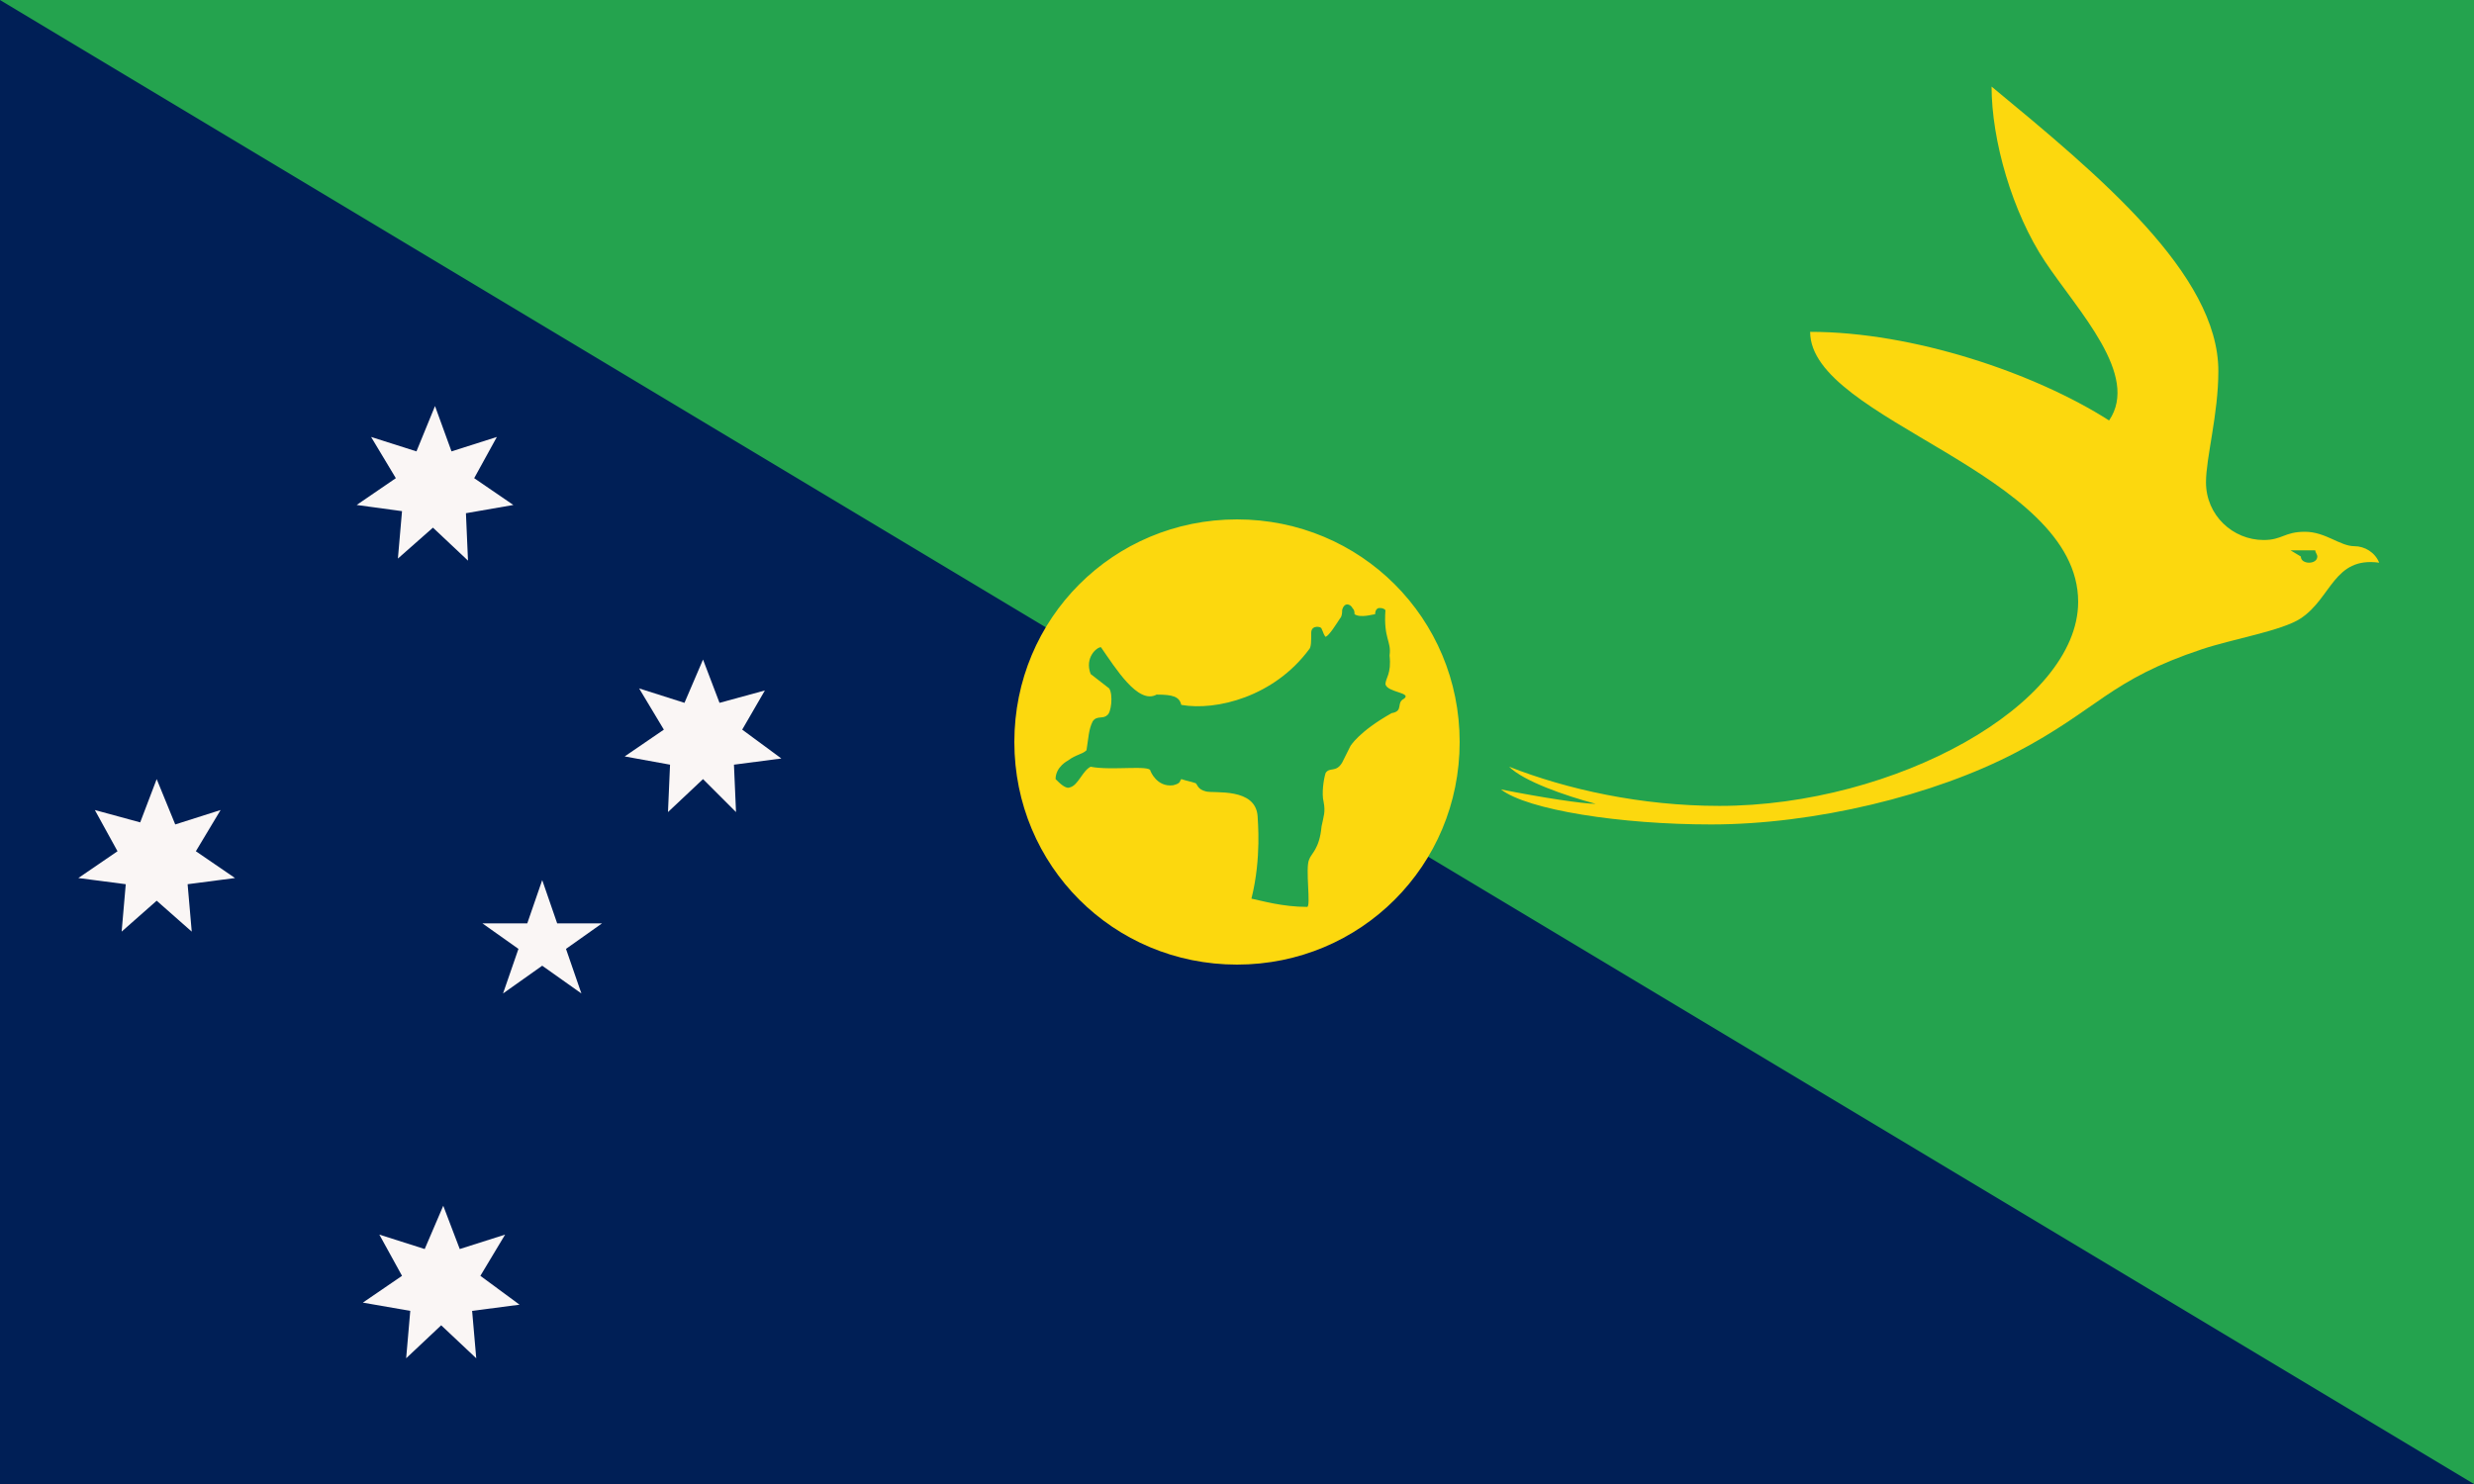
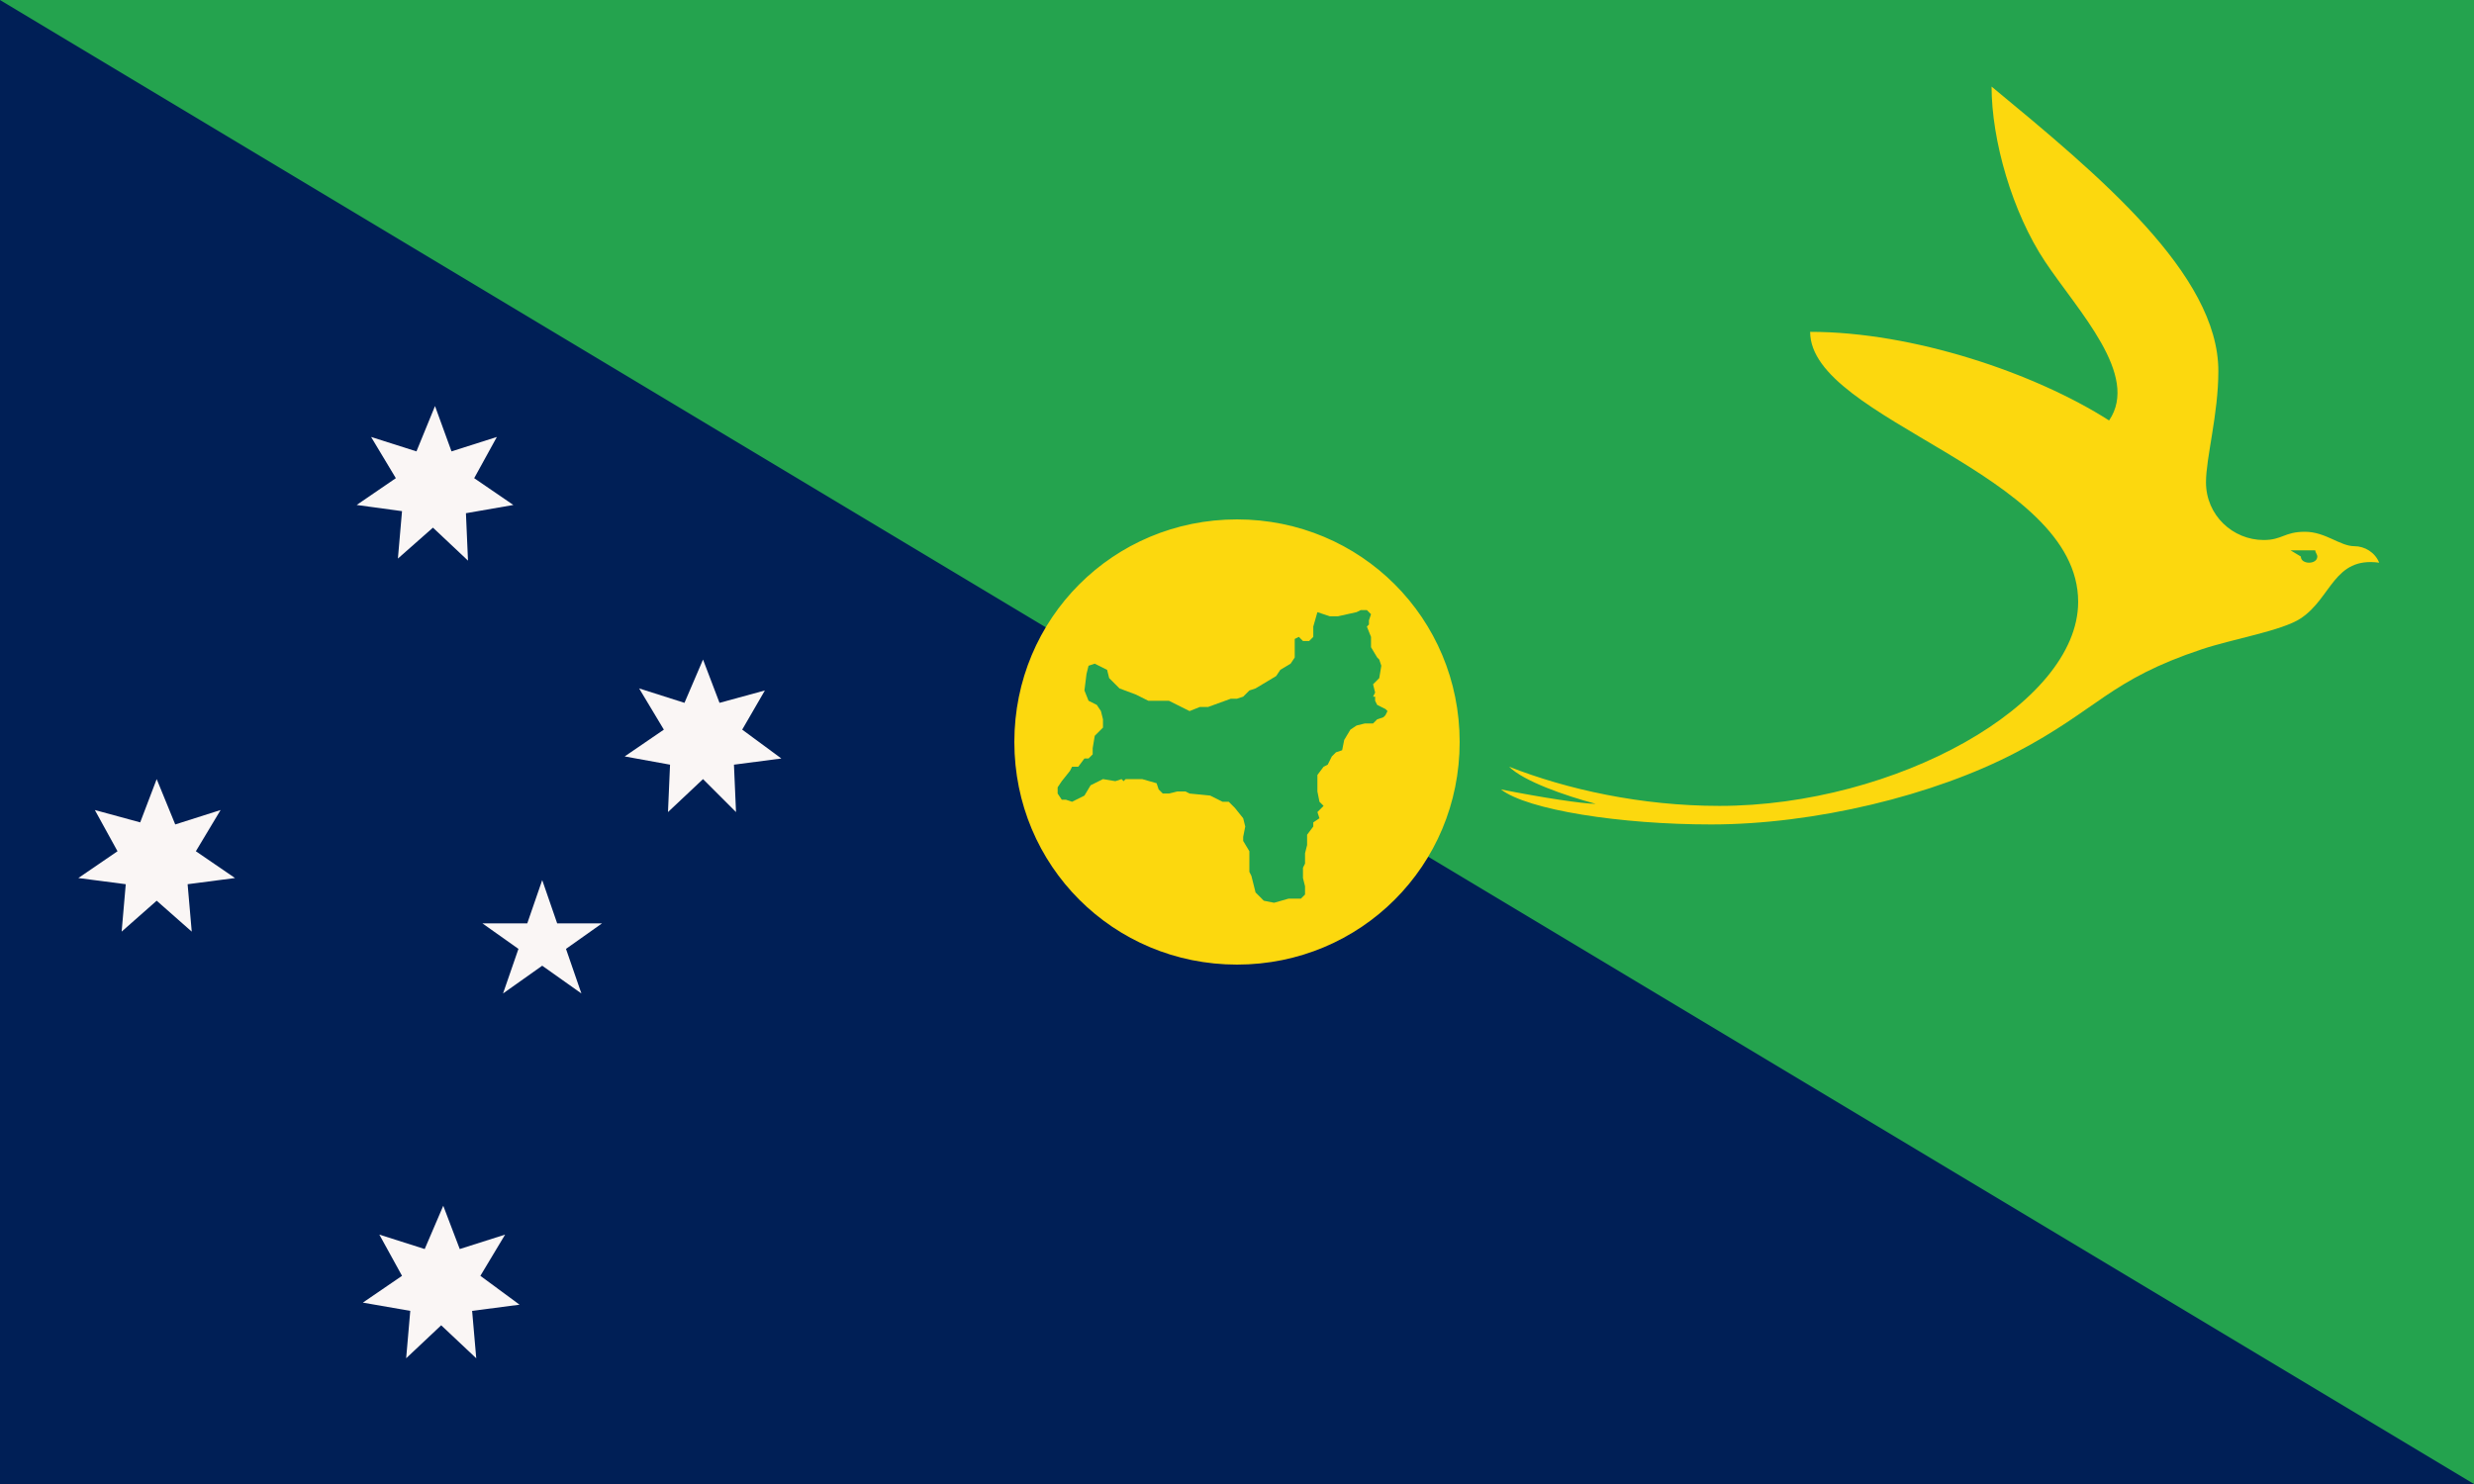
<svg xmlns="http://www.w3.org/2000/svg" width="1200" height="720">
  <path fill="#001f56" d="M0 0h1200v720H0Z" />
  <path fill="#24a34e" d="M0 0h1200v720Z" />
  <path fill="#faf6f5" d="m356 371 1 23-16-16-17 16 1-23-22-4 19-13-12-20 22 7 9-21 8 21 22-6-11 19 19 14ZM93 452l-17-15-17 15 2-23-23-3 19-13-11-20 22 6 8-21 9 22 22-7-12 20 19 13-23 3Zm122 133-9 21-22-7 11 20-19 13 23 4-2 23 17-16 17 16-2-23 23-3-19-14 12-20-22 7Zm4-366-8-22-9 22-22-7 12 20-19 13 22 3-2 23 17-15 17 16-1-23 23-4-19-13 11-20Zm15 229h58l-48 34 19-55 19 55Z" />
  <path fill="#fcd80e" d="M1142 265c-7 0-14-7-24-7s-11 4-20 4c-15 0-28-12-28-28 0-12 6-33 6-54 0-47-58-95-110-138 0 26 10 61 26 85s46 55 31 77c-36-23-95-43-145-43 0 43 130 68 130 131 0 50-89 99-174 99-38 0-74-8-102-19 7 7 27 14 42 18-6 0-26-3-46-7 13 10 58 17 102 17 50 0 108-14 148-35s45-35 90-50c15-5 39-9 48-15 15-10 16-30 38-27-2-5-7-8-12-8Zm-22 8c-2 0-4-1-4-3l-5-3h12c0 1 1 2 1 3 0 2-2 3-4 3ZM600 468c60 0 108-48 108-108s-48-108-108-108-108 48-108 108 48 108 108 108Z" />
-   <path fill="#24a34e" d="M634 440c-12 0-22-3-27-4 5-20 3-38 3-40-1-14-21-11-25-12s-4-3-5-4c-3-1-4-1-7-2-1 1 0 2-4 3-8 1-11-7-11-7 0-3-19 0-29-2-4 2-6 9-10 10-2 1-5-2-7-4 0-6 6-9 6-9 4-3 7-3 9-5 1-6 1-10 3-14 2-3 5-1 7-3 2-1 3-10 1-13l-9-7c-3-8 3-13 5-13 7 10 18 28 27 23 8 0 11 1 12 5 17 3 45-4 62-27 1-1 1-4 1-8s5-3 5-2c1 2 1 3 2 4 2-1 5-6 7-9 1-1 1-3 1-4 1-4 4-3 5-1 1 1 1 2 1 3 3 2 9 0 10 0 0-2 1-3 2-3s2 0 3 1c-1 14 3 15 2 22 1 9-2 11-2 14 1 4 13 4 9 7-4 2 0 6-6 7-16 9-20 16-20 16l-4 8c-3 5-6 2-8 5-1 3-2 10-1 14 1 5 0 7-1 12-1 11-5 13-6 16-2 4 1 23-1 23Z" />
+   <path fill="#24a34e" d="m672 344-4-2-1-2v-2h-1l1-2-1-4 3-3 1-6-1-3-1-1-3-5v-5l-2-5 1-1v-2l1-3-2-2h-3l-2 1-9 2h-4l-6-2-2 7v5l-2 2h-3l-2-2-2 1v9l-2 3-5 3-2 3-10 6-3 1-3 3-3 1h-3l-11 4h-4l-5 2-10-5h-10l-6-3-8-3-5-5-1-4-6-3-3 1-1 4-1 8 2 5 4 2 2 3 1 4v4l-4 4-1 6v3l-2 2h-2l-3 4h-3l-1 2-4 5-2 3v3l2 3h2l3 1 6-3 3-5 6-3 6 1 3-1 1 1 1-1h8l7 2 1 3 2 2h3l4-1h4l2 1 10 1 6 3h3l3 3 4 5 1 4-1 5v2l3 5v10l1 2 2 8 4 4 5 1 7-2h6l2-2v-4l-1-4v-5l1-2v-5l1-4v-5l3-4v-2l3-2-1-3 3-3-2-2-1-5v-8l3-4 2-1 2-4 2-2 3-1 1-5 3-5 3-2 4-1h4l2-2 3-1 1-1 1-2z" />
</svg>
